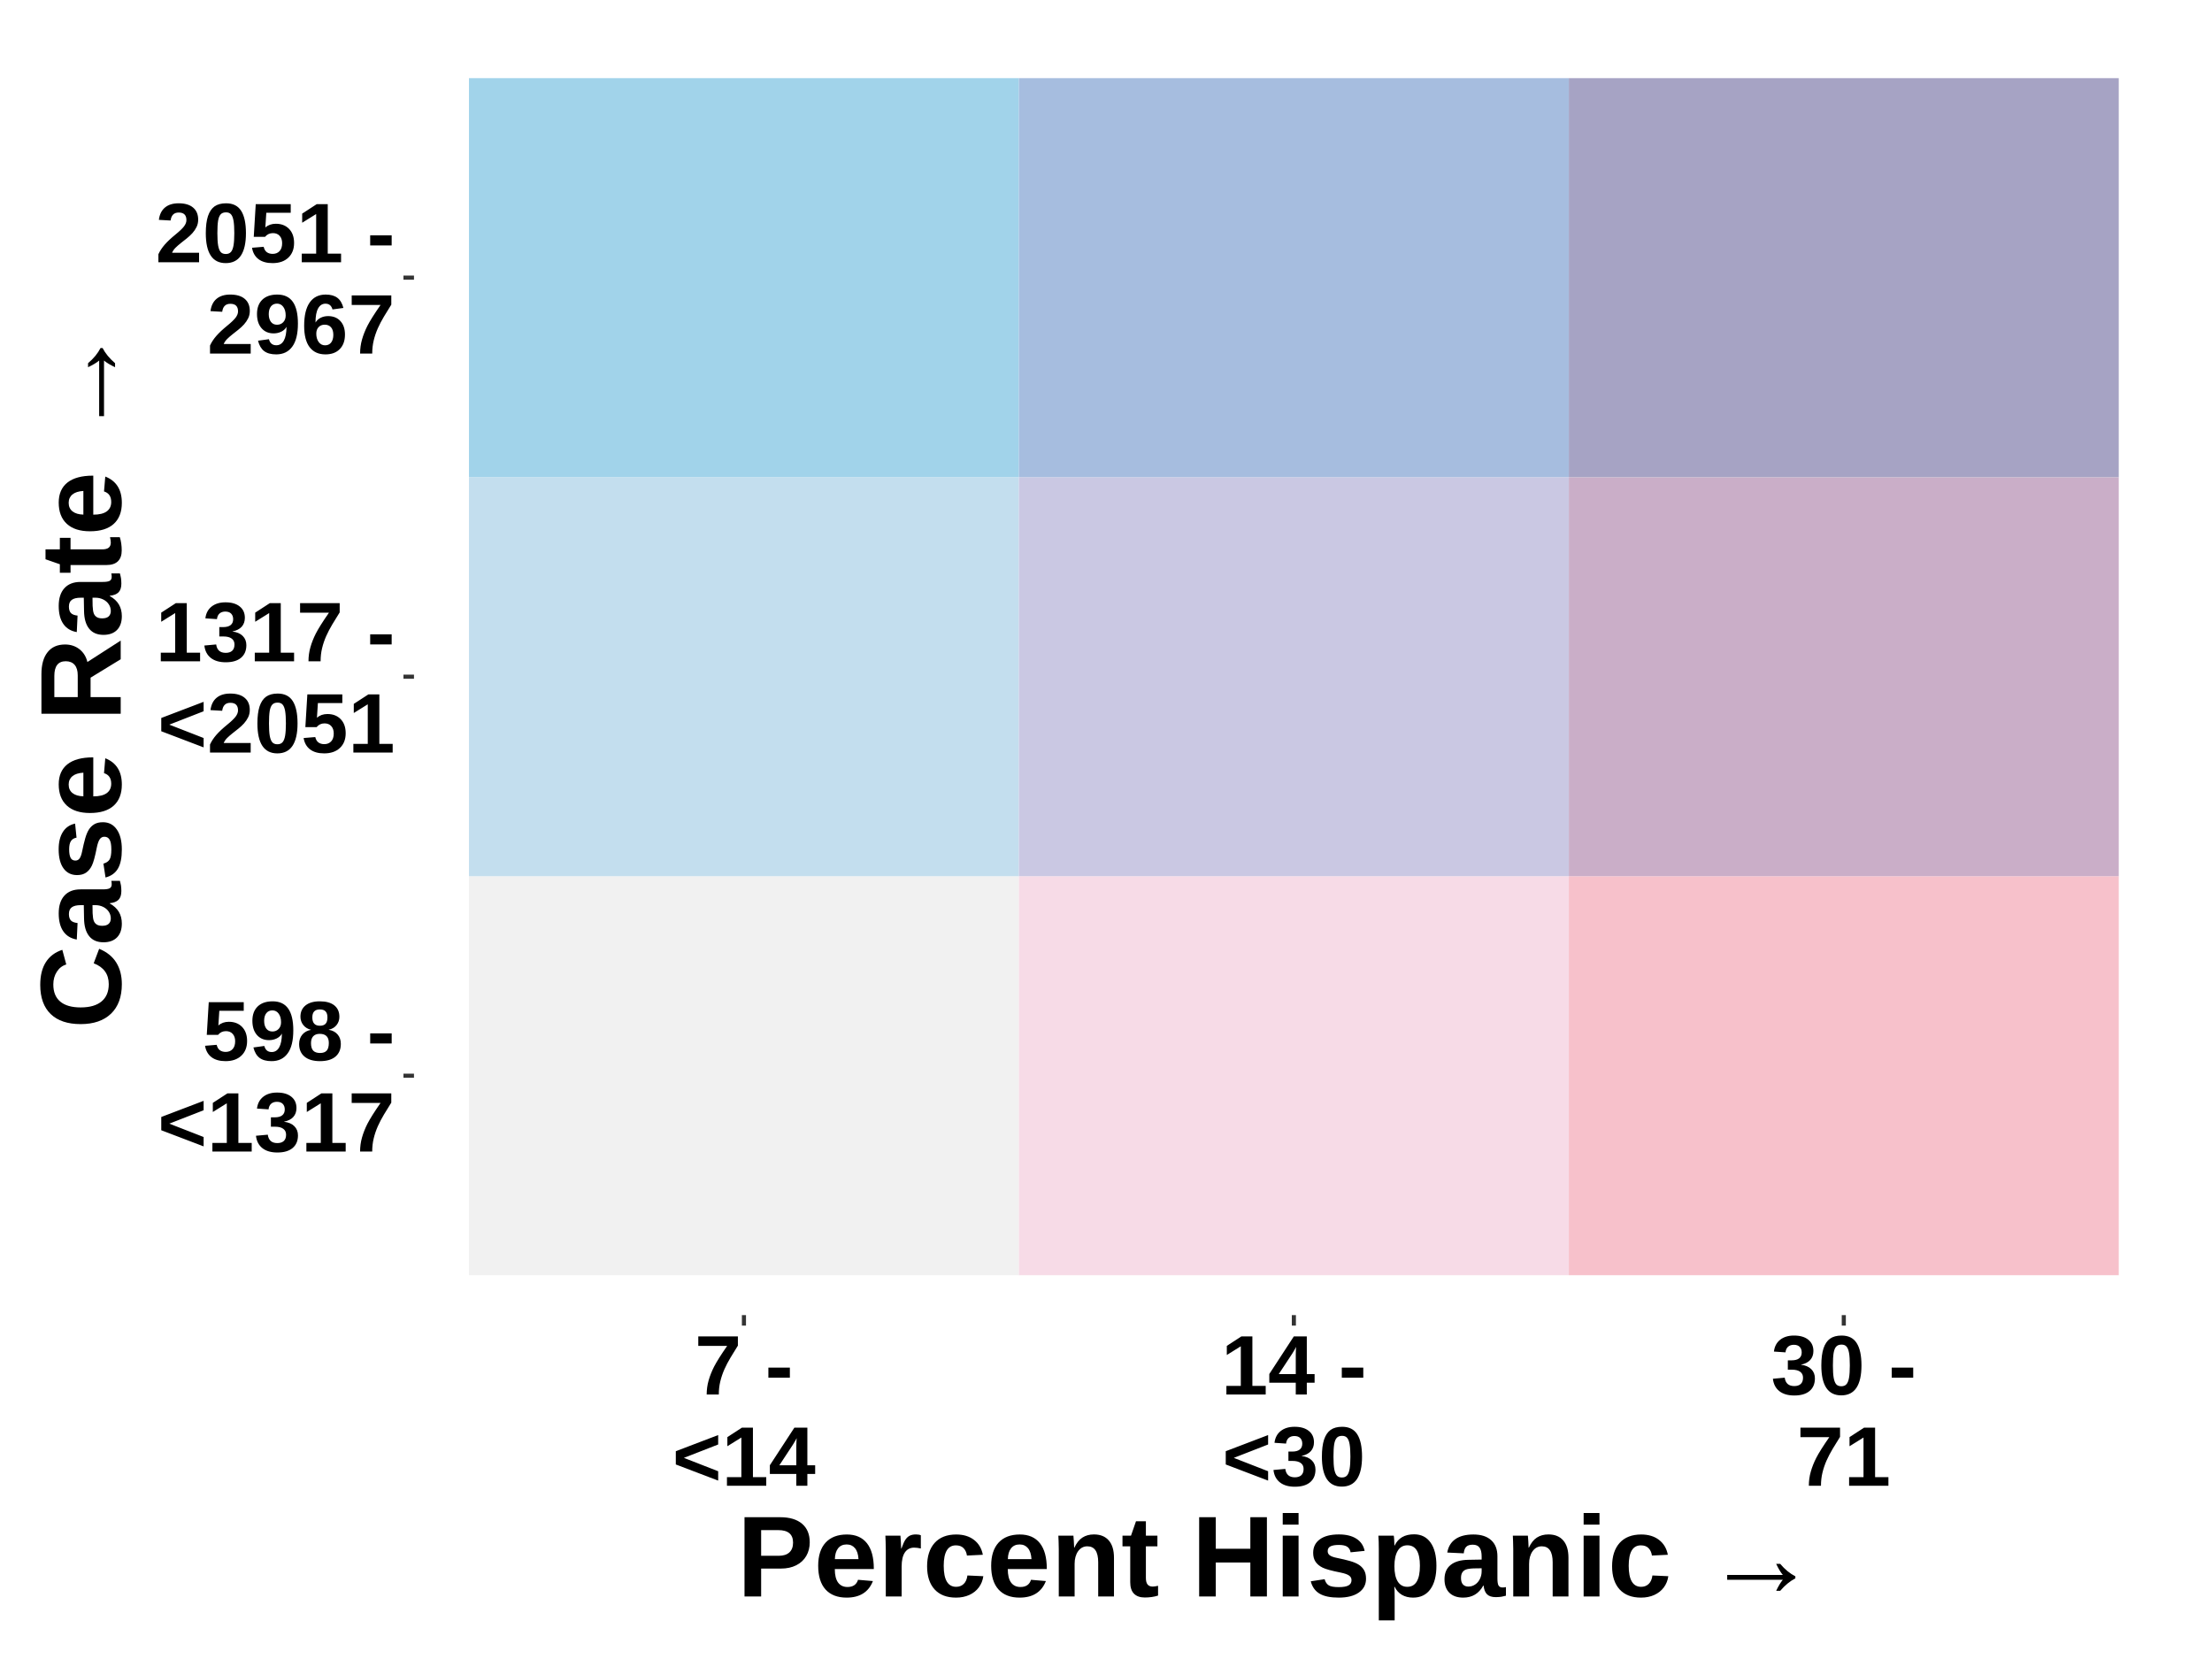
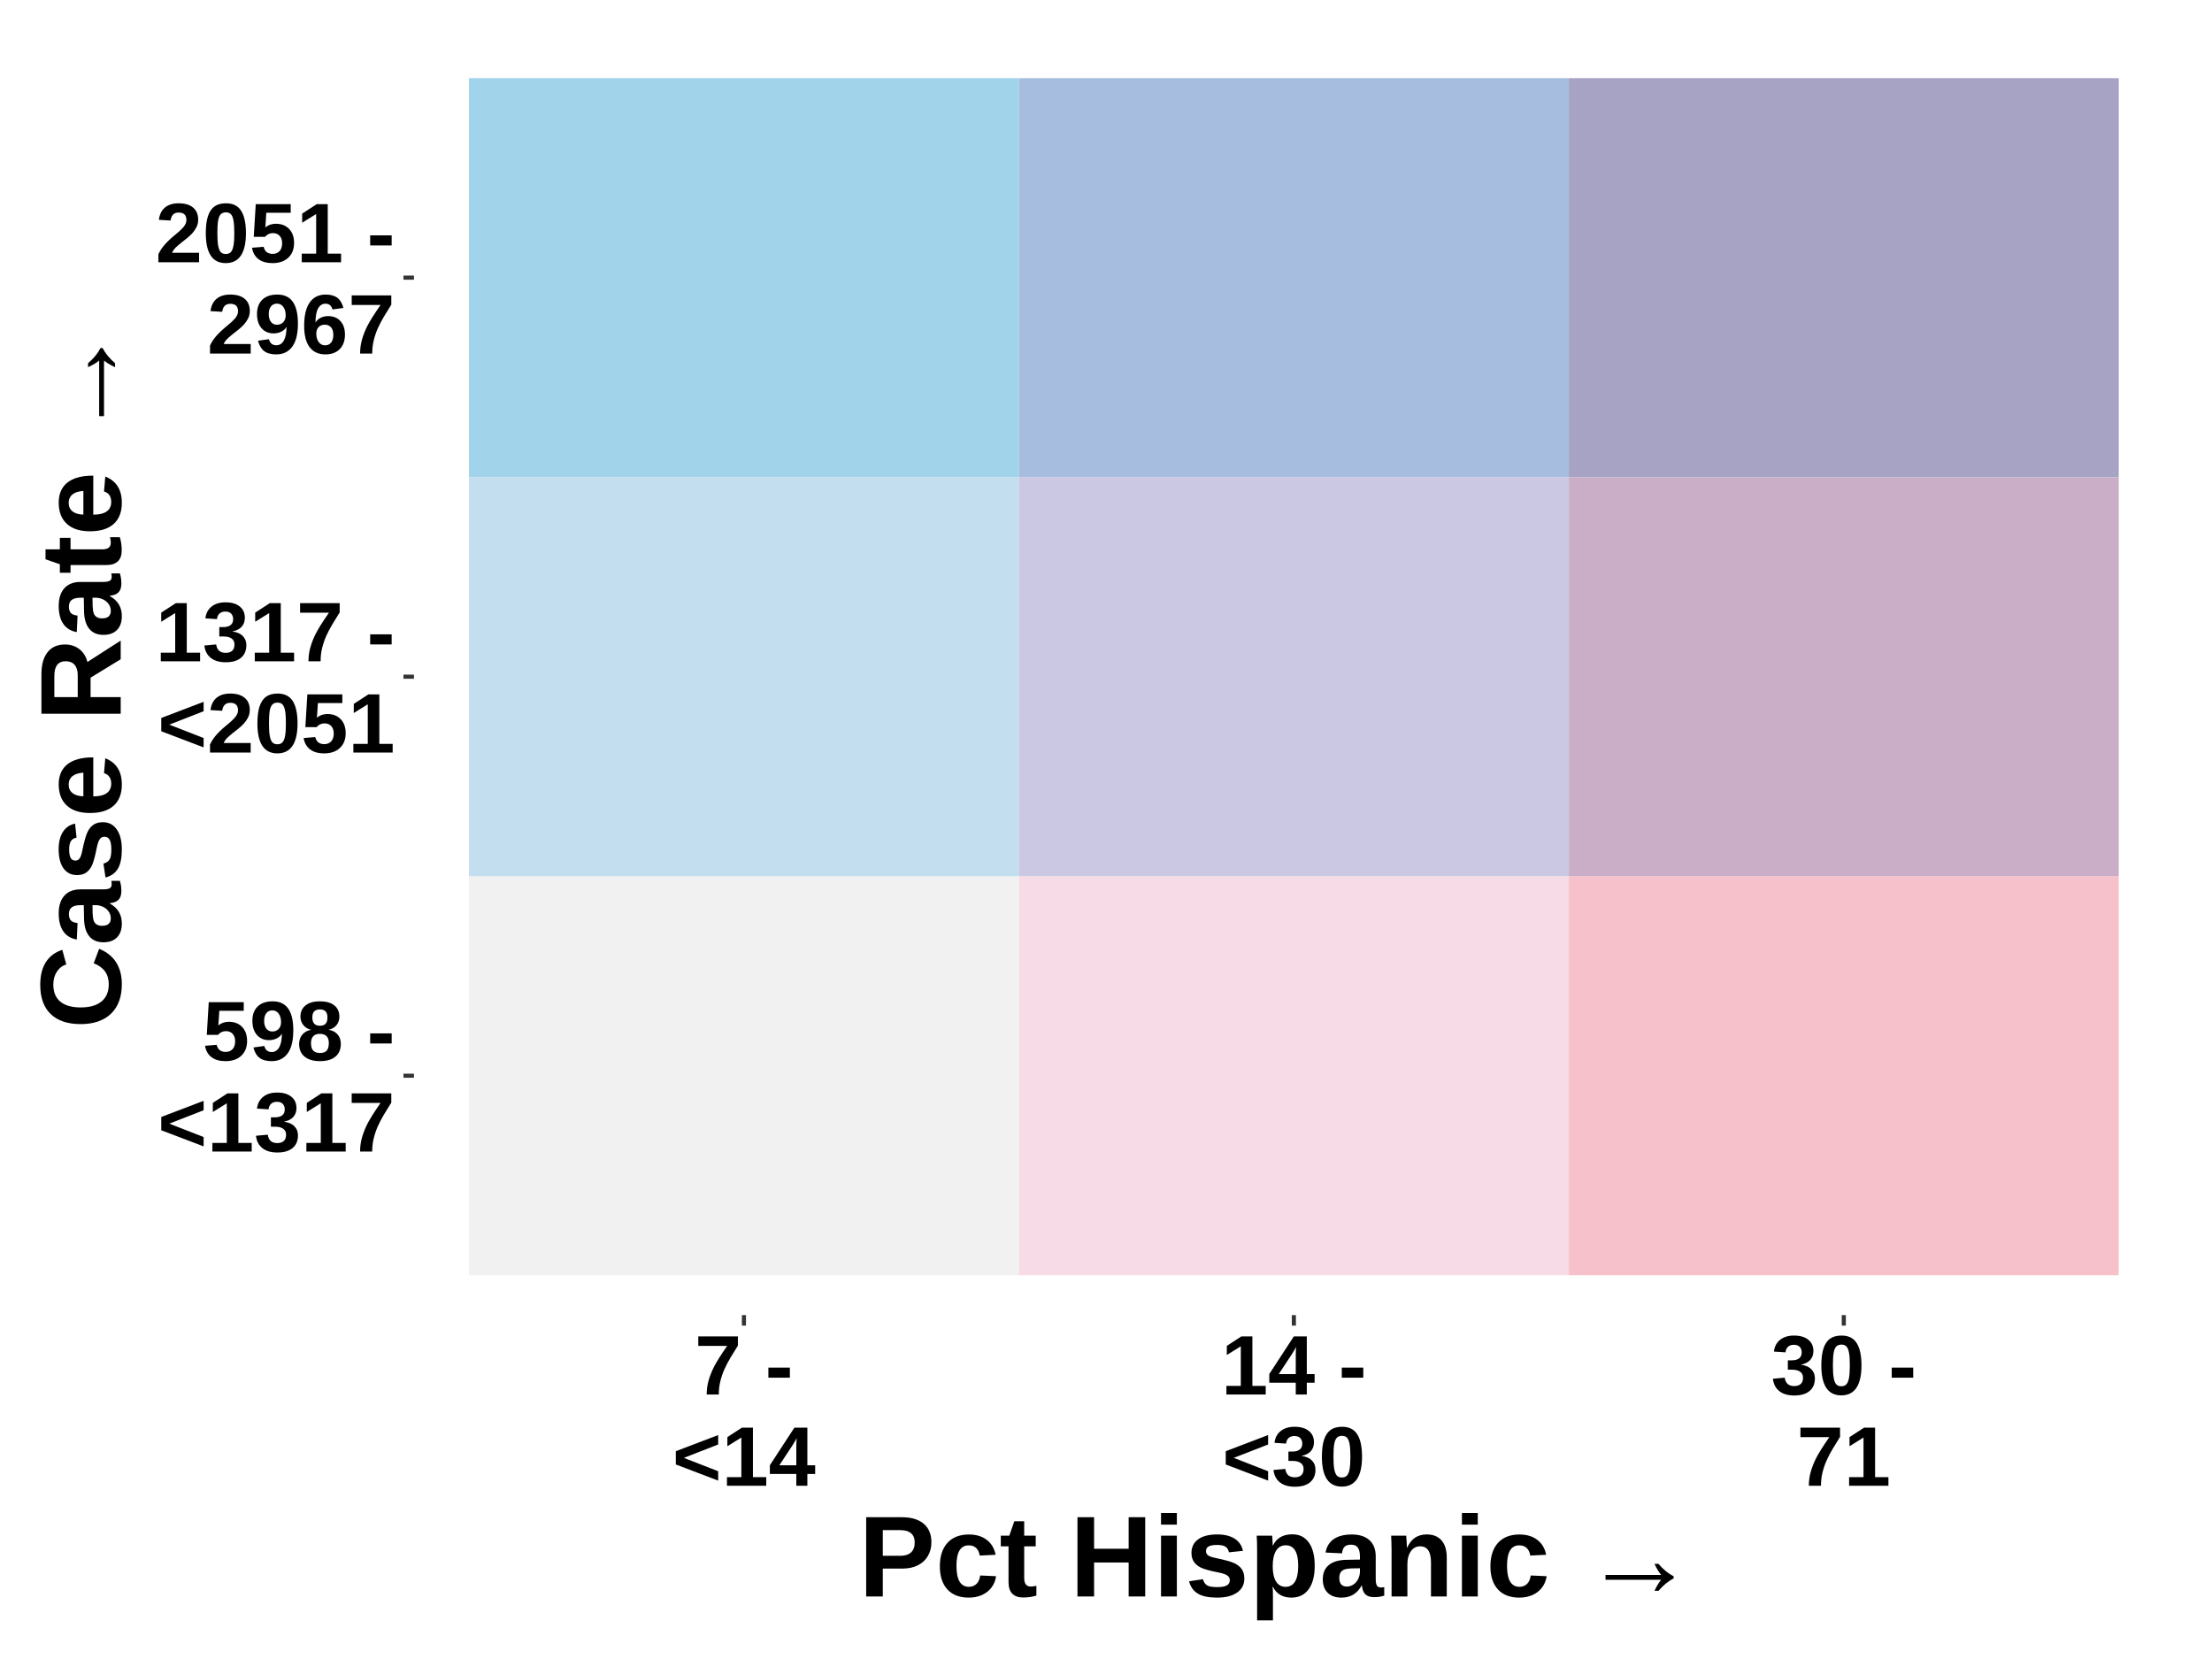
<svg xmlns="http://www.w3.org/2000/svg" viewBox="0 0 576.00 432.00">
  <defs>
    <style type="text/css">
    line, polyline, polygon, path, rect, circle {
      fill: none;
      stroke: #000000;
      stroke-linecap: round;
      stroke-linejoin: round;
      stroke-miterlimit: 10.00;
    }
  </style>
  </defs>
  <rect width="100%" height="100%" style="stroke: none; fill: none;" />
  <rect x="0.00" y="0.00" width="576.00" height="432.00" style="stroke-width: 1.07; stroke: none;" />
  <defs>
    <clipPath id="cpMTA3LjgwfDU2Ni4wNHwzNDIuNDV8OS45Ng==">
      <rect x="107.80" y="9.96" width="458.24" height="332.49" />
    </clipPath>
  </defs>
  <rect x="122.12" y="228.16" width="143.20" height="103.90" style="stroke-width: 0.21; stroke: none; stroke-linecap: square; stroke-linejoin: miter; fill: #F1F1F1;" clip-path="url(#cpMTA3LjgwfDU2Ni4wNHwzNDIuNDV8OS45Ng==)" />
  <rect x="122.12" y="124.26" width="143.20" height="103.90" style="stroke-width: 0.21; stroke: none; stroke-linecap: square; stroke-linejoin: miter; fill: #C3DEEE;" clip-path="url(#cpMTA3LjgwfDU2Ni4wNHwzNDIuNDV8OS45Ng==)" />
  <rect x="122.12" y="20.35" width="143.20" height="103.90" style="stroke-width: 0.21; stroke: none; stroke-linecap: square; stroke-linejoin: miter; fill: #A1D3EA;" clip-path="url(#cpMTA3LjgwfDU2Ni4wNHwzNDIuNDV8OS45Ng==)" />
  <rect x="265.32" y="228.16" width="143.20" height="103.90" style="stroke-width: 0.21; stroke: none; stroke-linecap: square; stroke-linejoin: miter; fill: #F7DBE7;" clip-path="url(#cpMTA3LjgwfDU2Ni4wNHwzNDIuNDV8OS45Ng==)" />
  <rect x="265.32" y="124.26" width="143.20" height="103.90" style="stroke-width: 0.21; stroke: none; stroke-linecap: square; stroke-linejoin: miter; fill: #CAC8E3;" clip-path="url(#cpMTA3LjgwfDU2Ni4wNHwzNDIuNDV8OS45Ng==)" />
  <rect x="265.32" y="20.35" width="143.20" height="103.90" style="stroke-width: 0.21; stroke: none; stroke-linecap: square; stroke-linejoin: miter; fill: #A6BDDF;" clip-path="url(#cpMTA3LjgwfDU2Ni4wNHwzNDIuNDV8OS45Ng==)" />
  <rect x="408.52" y="228.16" width="143.20" height="103.90" style="stroke-width: 0.21; stroke: none; stroke-linecap: square; stroke-linejoin: miter; fill: #F7C1CB;" clip-path="url(#cpMTA3LjgwfDU2Ni4wNHwzNDIuNDV8OS45Ng==)" />
  <rect x="408.52" y="124.26" width="143.20" height="103.90" style="stroke-width: 0.21; stroke: none; stroke-linecap: square; stroke-linejoin: miter; fill: #CAAEC8;" clip-path="url(#cpMTA3LjgwfDU2Ni4wNHwzNDIuNDV8OS45Ng==)" />
  <rect x="408.52" y="20.35" width="143.20" height="103.90" style="stroke-width: 0.21; stroke: none; stroke-linecap: square; stroke-linejoin: miter; fill: #A6A3C4;" clip-path="url(#cpMTA3LjgwfDU2Ni4wNHwzNDIuNDV8OS45Ng==)" />
  <defs>
    <clipPath id="cpMC4wMHw1NzYuMDB8NDMyLjAwfDAuMDA=">
      <rect x="0.00" y="0.00" width="576.00" height="432.00" />
    </clipPath>
  </defs>
  <g clip-path="url(#cpMC4wMHw1NzYuMDB8NDMyLjAwfDAuMDA=)">
    <text x="52.72" y="276.10" style="font-size: 22.00px; font-weight: bold; font-family: Arial;" textLength="50.14px" lengthAdjust="spacingAndGlyphs">598 -</text>
  </g>
  <g clip-path="url(#cpMC4wMHw1NzYuMDB8NDMyLjAwfDAuMDA=)">
    <text x="41.07" y="299.86" style="font-size: 22.00px; font-weight: bold; font-family: Arial;" textLength="61.79px" lengthAdjust="spacingAndGlyphs">&lt;1317</text>
  </g>
  <g clip-path="url(#cpMC4wMHw1NzYuMDB8NDMyLjAwfDAuMDA=)">
    <text x="40.48" y="172.20" style="font-size: 22.00px; font-weight: bold; font-family: Arial;" textLength="62.38px" lengthAdjust="spacingAndGlyphs">1317 -</text>
  </g>
  <g clip-path="url(#cpMC4wMHw1NzYuMDB8NDMyLjAwfDAuMDA=)">
    <text x="41.07" y="195.96" style="font-size: 22.00px; font-weight: bold; font-family: Arial;" textLength="61.79px" lengthAdjust="spacingAndGlyphs">&lt;2051</text>
  </g>
  <g clip-path="url(#cpMC4wMHw1NzYuMDB8NDMyLjAwfDAuMDA=)">
    <text x="40.48" y="68.30" style="font-size: 22.00px; font-weight: bold; font-family: Arial;" textLength="62.38px" lengthAdjust="spacingAndGlyphs">2051 -</text>
  </g>
  <g clip-path="url(#cpMC4wMHw1NzYuMDB8NDMyLjAwfDAuMDA=)">
    <text x="53.92" y="92.06" style="font-size: 22.00px; font-weight: bold; font-family: Arial;" textLength="48.94px" lengthAdjust="spacingAndGlyphs">2967</text>
  </g>
  <polyline points="105.06,280.11 107.80,280.11 " style="stroke-width: 1.07; stroke: #333333; stroke-linecap: butt;" clip-path="url(#cpMC4wMHw1NzYuMDB8NDMyLjAwfDAuMDA=)" />
  <polyline points="105.06,176.21 107.80,176.21 " style="stroke-width: 1.07; stroke: #333333; stroke-linecap: butt;" clip-path="url(#cpMC4wMHw1NzYuMDB8NDMyLjAwfDAuMDA=)" />
  <polyline points="105.06,72.30 107.80,72.30 " style="stroke-width: 1.07; stroke: #333333; stroke-linecap: butt;" clip-path="url(#cpMC4wMHw1NzYuMDB8NDMyLjAwfDAuMDA=)" />
  <polyline points="193.72,345.19 193.72,342.45 " style="stroke-width: 1.07; stroke: #333333; stroke-linecap: butt;" clip-path="url(#cpMC4wMHw1NzYuMDB8NDMyLjAwfDAuMDA=)" />
  <polyline points="336.92,345.19 336.92,342.45 " style="stroke-width: 1.07; stroke: #333333; stroke-linecap: butt;" clip-path="url(#cpMC4wMHw1NzYuMDB8NDMyLjAwfDAuMDA=)" />
  <polyline points="480.12,345.19 480.12,342.45 " style="stroke-width: 1.07; stroke: #333333; stroke-linecap: butt;" clip-path="url(#cpMC4wMHw1NzYuMDB8NDMyLjAwfDAuMDA=)" />
  <g clip-path="url(#cpMC4wMHw1NzYuMDB8NDMyLjAwfDAuMDA=)">
    <text x="180.88" y="363.13" style="font-size: 22.00px; font-weight: bold; font-family: Arial;" textLength="25.67px" lengthAdjust="spacingAndGlyphs">7 -</text>
  </g>
  <g clip-path="url(#cpMC4wMHw1NzYuMDB8NDMyLjAwfDAuMDA=)">
    <text x="175.06" y="386.89" style="font-size: 22.00px; font-weight: bold; font-family: Arial;" textLength="37.32px" lengthAdjust="spacingAndGlyphs">&lt;14</text>
  </g>
  <g clip-path="url(#cpMC4wMHw1NzYuMDB8NDMyLjAwfDAuMDA=)">
    <text x="317.96" y="363.13" style="font-size: 22.00px; font-weight: bold; font-family: Arial;" textLength="37.91px" lengthAdjust="spacingAndGlyphs">14 -</text>
  </g>
  <g clip-path="url(#cpMC4wMHw1NzYuMDB8NDMyLjAwfDAuMDA=)">
    <text x="318.26" y="386.89" style="font-size: 22.00px; font-weight: bold; font-family: Arial;" textLength="37.32px" lengthAdjust="spacingAndGlyphs">&lt;30</text>
  </g>
  <g clip-path="url(#cpMC4wMHw1NzYuMDB8NDMyLjAwfDAuMDA=)">
    <text x="461.16" y="363.13" style="font-size: 22.00px; font-weight: bold; font-family: Arial;" textLength="37.91px" lengthAdjust="spacingAndGlyphs">30 -</text>
  </g>
  <g clip-path="url(#cpMC4wMHw1NzYuMDB8NDMyLjAwfDAuMDA=)">
    <text x="467.88" y="386.89" style="font-size: 22.00px; font-weight: bold; font-family: Arial;" textLength="24.47px" lengthAdjust="spacingAndGlyphs">71</text>
  </g>
  <g clip-path="url(#cpMC4wMHw1NzYuMDB8NDMyLjAwfDAuMDA=)">
-     <text x="191.87" y="415.72" style="font-size: 30.00px; font-weight: bold; font-family: Arial;" textLength="290.10px" lengthAdjust="spacingAndGlyphs">Percent Hispanic  →</text>
+     <text x="223.55" y="415.72" style="font-size: 30.00px; font-weight: bold; font-family: Arial;" textLength="226.73px" lengthAdjust="spacingAndGlyphs">Pct Hispanic  →</text>
  </g>
  <g clip-path="url(#cpMC4wMHw1NzYuMDB8NDMyLjAwfDAuMDA=)">
    <text transform="translate(31.43,267.91) rotate(-90)" style="font-size: 30.00px; font-weight: bold; font-family: Arial;" textLength="183.41px" lengthAdjust="spacingAndGlyphs">Case Rate →</text>
  </g>
</svg>
